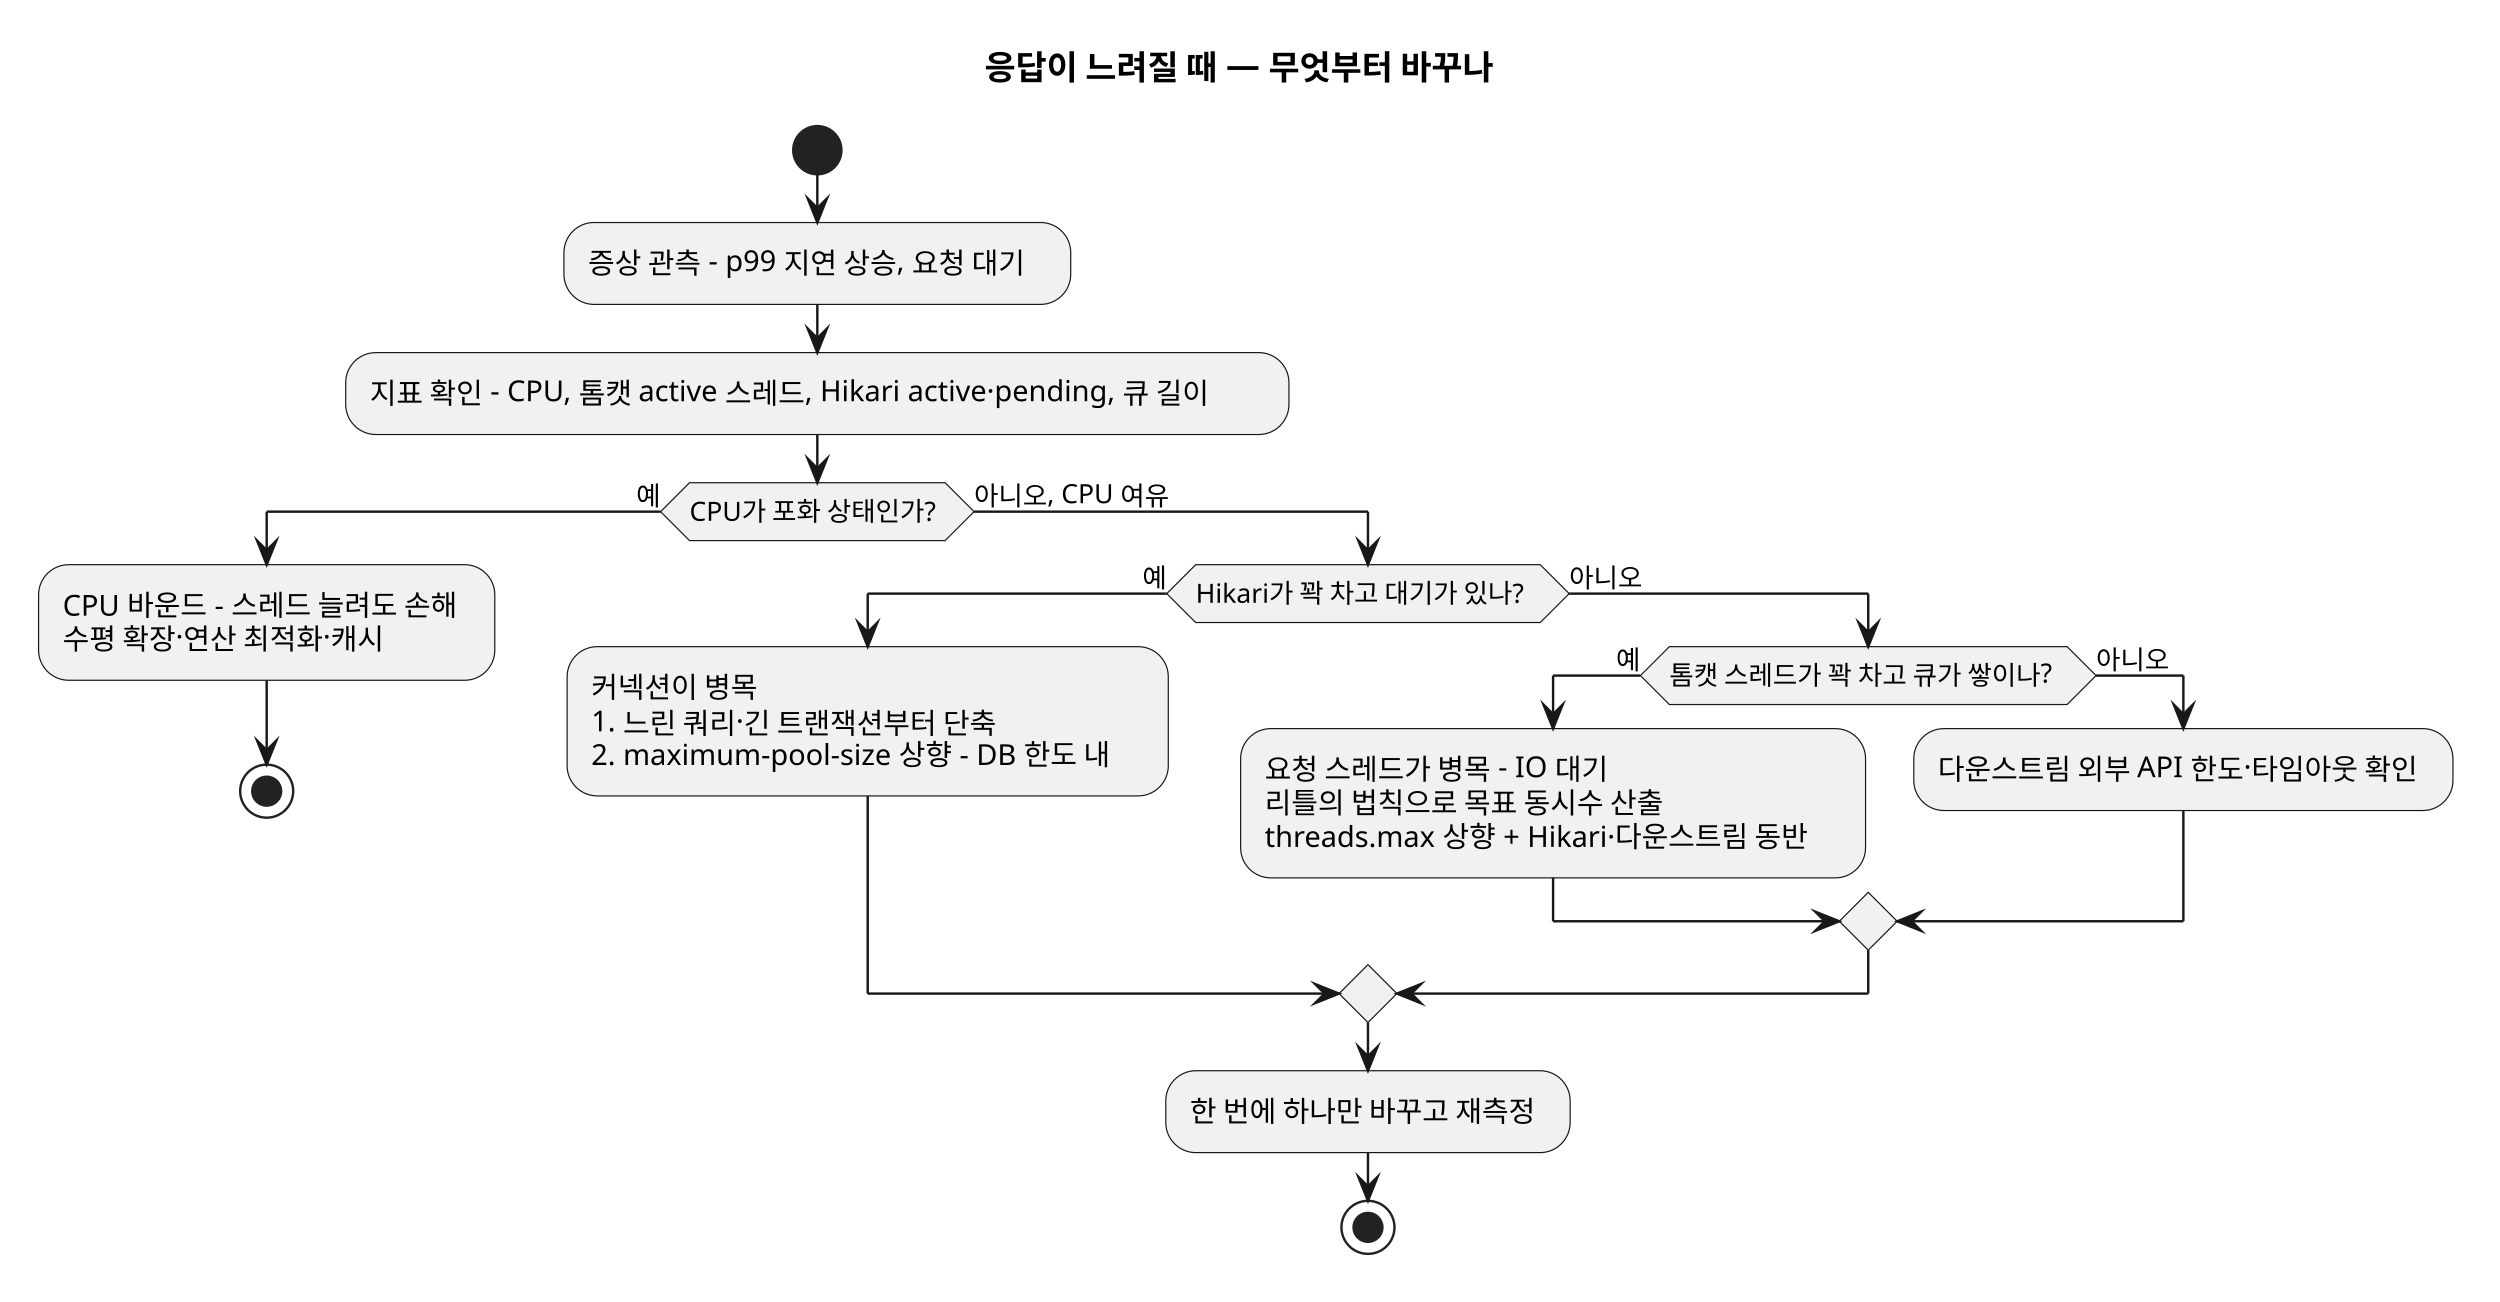
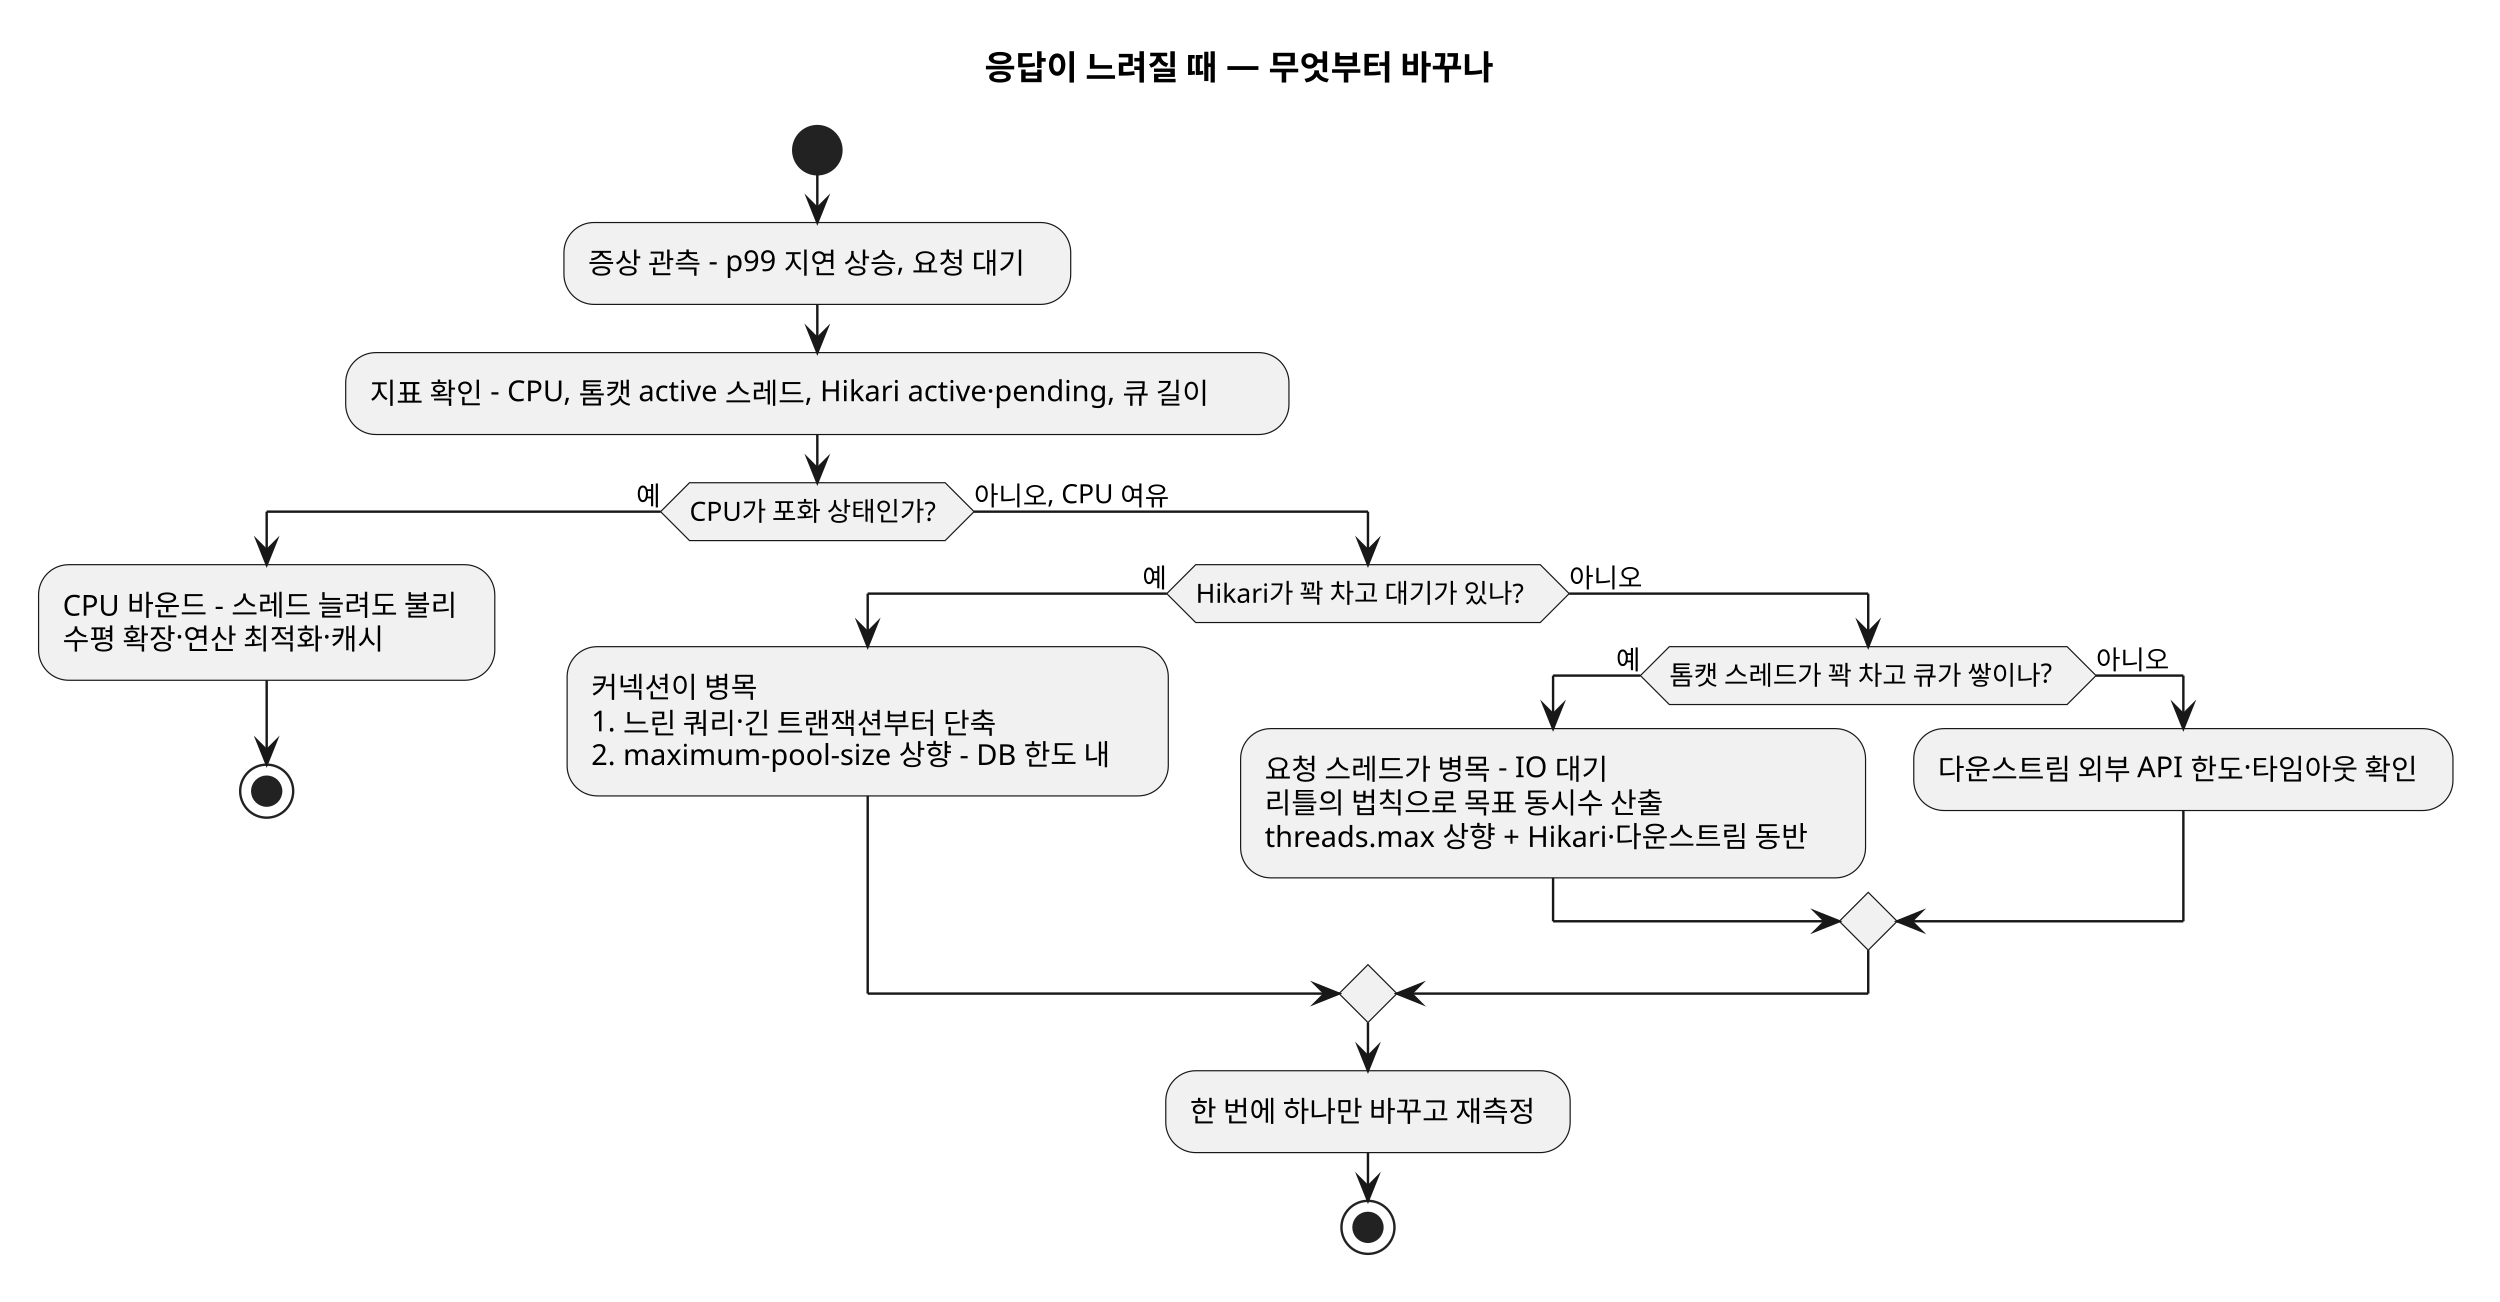
<svg xmlns="http://www.w3.org/2000/svg" contentStyleType="text/css" data-diagram-type="ACTIVITY" height="540px" preserveAspectRatio="none" style="width:1037px;height:540px;background:#FFFFFF;" version="1.1" viewBox="0 0 1037 540" width="1037px" zoomAndPan="magnify">
  <defs />
  <g>
    <g class="title" data-source-line="1">
      <text fill="#000000" font-family="sans-serif" font-size="14" font-weight="700" lengthAdjust="spacing" textLength="218.689" x="408.399" y="32.995">응답이 느려질 때 — 무엇부터 바꾸나</text>
    </g>
    <ellipse cx="339.026" cy="62.297" fill="#222222" rx="10" ry="10" style="stroke:#222222;stroke-width:1;" />
    <rect fill="#F1F1F1" height="33.969" rx="12.5" ry="12.5" style="stroke:#181818;stroke-width:0.5;" width="210.213" x="233.919" y="92.297" />
    <text fill="#000000" font-family="sans-serif" font-size="12" lengthAdjust="spacing" textLength="190.213" x="243.919" y="113.436">증상 관측 - p99 지연 상승, 요청 대기</text>
    <rect fill="#F1F1F1" height="33.969" rx="12.5" ry="12.5" style="stroke:#181818;stroke-width:0.5;" width="391.268" x="143.392" y="146.266" />
    <text fill="#000000" font-family="sans-serif" font-size="12" lengthAdjust="spacing" textLength="371.268" x="153.392" y="167.404">지표 확인 - CPU, 톰캣 active 스레드, Hikari active·pending, 큐 길이</text>
    <polygon fill="#F1F1F1" points="286.008,200.234,392.044,200.234,404.044,212.234,392.044,224.234,286.008,224.234,274.008,212.234,286.008,200.234" style="stroke:#181818;stroke-width:0.5;stroke-linejoin:miter;stroke-miterlimit:10;" />
    <text fill="#000000" font-family="sans-serif" font-size="11" lengthAdjust="spacing" textLength="106.036" x="286.008" y="216.042">CPU가 포화 상태인가?</text>
    <text fill="#000000" font-family="sans-serif" font-size="11" lengthAdjust="spacing" textLength="10.12" x="263.888" y="209.64">예</text>
    <text fill="#000000" font-family="sans-serif" font-size="11" lengthAdjust="spacing" textLength="83.455" x="404.044" y="209.64">아니오, CPU 여유</text>
    <rect fill="#F1F1F1" height="47.938" rx="12.5" ry="12.5" style="stroke:#181818;stroke-width:0.5;" width="189.242" x="16" y="234.234" />
-     <text fill="#000000" font-family="sans-serif" font-size="12" lengthAdjust="spacing" textLength="169.242" x="26" y="255.373">CPU 바운드 - 스레드 늘려도 손해</text>
+     <text fill="#000000" font-family="sans-serif" font-size="12" lengthAdjust="spacing" textLength="169.242" x="26" y="255.373">CPU 바운드 - 스레드 늘려도 불리</text>
    <text fill="#000000" font-family="sans-serif" font-size="12" lengthAdjust="spacing" textLength="136.699" x="26" y="269.342">수평 확장·연산 최적화·캐시</text>
    <ellipse cx="110.621" cy="328.172" fill="none" rx="11" ry="11" style="stroke:#222222;stroke-width:1;" />
    <ellipse cx="110.621" cy="328.172" fill="#222222" rx="6" ry="6" style="stroke:#222222;stroke-width:1;" />
    <polygon fill="#F1F1F1" points="495.971,234.234,638.892,234.234,650.892,246.234,638.892,258.234,495.971,258.234,483.971,246.234,495.971,234.234" style="stroke:#181818;stroke-width:0.5;stroke-linejoin:miter;stroke-miterlimit:10;" />
    <text fill="#000000" font-family="sans-serif" font-size="11" lengthAdjust="spacing" textLength="142.921" x="495.971" y="250.042">Hikari가 꽉 차고 대기가 있나?</text>
    <text fill="#000000" font-family="sans-serif" font-size="11" lengthAdjust="spacing" textLength="10.12" x="473.851" y="243.64">예</text>
    <text fill="#000000" font-family="sans-serif" font-size="11" lengthAdjust="spacing" textLength="30.36" x="650.892" y="243.64">아니오</text>
    <rect fill="#F1F1F1" height="61.906" rx="12.5" ry="12.5" style="stroke:#181818;stroke-width:0.5;" width="249.364" x="235.242" y="268.234" />
    <text fill="#000000" font-family="sans-serif" font-size="12" lengthAdjust="spacing" textLength="70.055" x="245.242" y="289.373">커넥션이 병목</text>
    <text fill="#000000" font-family="sans-serif" font-size="12" lengthAdjust="spacing" textLength="174.043" x="245.242" y="303.342">1. 느린 쿼리·긴 트랜잭션부터 단축</text>
    <text fill="#000000" font-family="sans-serif" font-size="12" lengthAdjust="spacing" textLength="229.364" x="245.242" y="317.31">2. maximum-pool-size 상향 - DB 한도 내</text>
    <polygon fill="#F1F1F1" points="692.439,268.234,857.439,268.234,869.439,280.234,857.439,292.234,692.439,292.234,680.439,280.234,692.439,268.234" style="stroke:#181818;stroke-width:0.5;stroke-linejoin:miter;stroke-miterlimit:10;" />
    <text fill="#000000" font-family="sans-serif" font-size="11" lengthAdjust="spacing" textLength="165" x="692.439" y="284.043">톰캣 스레드가 꽉 차고 큐가 쌓이나?</text>
    <text fill="#000000" font-family="sans-serif" font-size="11" lengthAdjust="spacing" textLength="10.12" x="670.319" y="277.64">예</text>
    <text fill="#000000" font-family="sans-serif" font-size="11" lengthAdjust="spacing" textLength="30.36" x="869.439" y="277.64">아니오</text>
    <rect fill="#F1F1F1" height="61.906" rx="12.5" ry="12.5" style="stroke:#181818;stroke-width:0.5;" width="259.224" x="514.606" y="302.234" />
    <text fill="#000000" font-family="sans-serif" font-size="12" lengthAdjust="spacing" textLength="146.788" x="524.606" y="323.373">요청 스레드가 병목 - IO 대기</text>
    <text fill="#000000" font-family="sans-serif" font-size="12" lengthAdjust="spacing" textLength="169.819" x="524.606" y="337.342">리틀의 법칙으로 목표 동시수 산출</text>
    <text fill="#000000" font-family="sans-serif" font-size="12" lengthAdjust="spacing" textLength="239.224" x="524.606" y="351.31">threads.max 상향 + Hikari·다운스트림 동반</text>
    <rect fill="#F1F1F1" height="33.969" rx="12.5" ry="12.5" style="stroke:#181818;stroke-width:0.5;" width="223.658" x="793.83" y="302.234" />
    <text fill="#000000" font-family="sans-serif" font-size="12" lengthAdjust="spacing" textLength="203.658" x="803.83" y="323.373">다운스트림 외부 API 한도·타임아웃 확인</text>
    <polygon fill="#F1F1F1" points="774.939,370.141,786.939,382.141,774.939,394.141,762.939,382.141,774.939,370.141" style="stroke:#181818;stroke-width:0.5;stroke-linejoin:miter;stroke-miterlimit:10;" />
    <polygon fill="#F1F1F1" points="567.431,400.141,579.431,412.141,567.431,424.141,555.431,412.141,567.431,400.141" style="stroke:#181818;stroke-width:0.5;stroke-linejoin:miter;stroke-miterlimit:10;" />
    <rect fill="#F1F1F1" height="33.969" rx="12.5" ry="12.5" style="stroke:#181818;stroke-width:0.5;" width="167.739" x="483.562" y="444.141" />
    <text fill="#000000" font-family="sans-serif" font-size="12" lengthAdjust="spacing" textLength="147.739" x="493.562" y="465.279">한 번에 하나만 바꾸고 재측정</text>
    <ellipse cx="567.431" cy="509.109" fill="none" rx="11" ry="11" style="stroke:#222222;stroke-width:1;" />
    <ellipse cx="567.431" cy="509.109" fill="#222222" rx="6" ry="6" style="stroke:#222222;stroke-width:1;" />
    <line style="stroke:#181818;stroke-width:1;" x1="339.026" x2="339.026" y1="72.297" y2="92.297" />
    <polygon fill="#181818" points="335.026,82.297,339.026,92.297,343.026,82.297,339.026,86.297" style="stroke:#181818;stroke-width:1;stroke-linejoin:miter;stroke-miterlimit:10;" />
    <line style="stroke:#181818;stroke-width:1;" x1="339.026" x2="339.026" y1="126.266" y2="146.266" />
    <polygon fill="#181818" points="335.026,136.266,339.026,146.266,343.026,136.266,339.026,140.266" style="stroke:#181818;stroke-width:1;stroke-linejoin:miter;stroke-miterlimit:10;" />
    <line style="stroke:#181818;stroke-width:1;" x1="110.621" x2="110.621" y1="282.172" y2="317.172" />
    <polygon fill="#181818" points="106.621,307.172,110.621,317.172,114.621,307.172,110.621,311.172" style="stroke:#181818;stroke-width:1;stroke-linejoin:miter;stroke-miterlimit:10;" />
    <line style="stroke:#181818;stroke-width:1;" x1="680.439" x2="644.218" y1="280.234" y2="280.234" />
    <line style="stroke:#181818;stroke-width:1;" x1="644.218" x2="644.218" y1="280.234" y2="302.234" />
    <polygon fill="#181818" points="640.218,292.234,644.218,302.234,648.218,292.234,644.218,296.234" style="stroke:#181818;stroke-width:1;stroke-linejoin:miter;stroke-miterlimit:10;" />
    <line style="stroke:#181818;stroke-width:1;" x1="869.439" x2="905.659" y1="280.234" y2="280.234" />
    <line style="stroke:#181818;stroke-width:1;" x1="905.659" x2="905.659" y1="280.234" y2="302.234" />
    <polygon fill="#181818" points="901.659,292.234,905.659,302.234,909.659,292.234,905.659,296.234" style="stroke:#181818;stroke-width:1;stroke-linejoin:miter;stroke-miterlimit:10;" />
    <line style="stroke:#181818;stroke-width:1;" x1="644.218" x2="644.218" y1="364.141" y2="382.141" />
    <line style="stroke:#181818;stroke-width:1;" x1="644.218" x2="762.939" y1="382.141" y2="382.141" />
    <polygon fill="#181818" points="752.939,378.141,762.939,382.141,752.939,386.141,756.939,382.141" style="stroke:#181818;stroke-width:1;stroke-linejoin:miter;stroke-miterlimit:10;" />
    <line style="stroke:#181818;stroke-width:1;" x1="905.659" x2="905.659" y1="336.203" y2="382.141" />
    <line style="stroke:#181818;stroke-width:1;" x1="905.659" x2="786.939" y1="382.141" y2="382.141" />
    <polygon fill="#181818" points="796.939,378.141,786.939,382.141,796.939,386.141,792.939,382.141" style="stroke:#181818;stroke-width:1;stroke-linejoin:miter;stroke-miterlimit:10;" />
    <line style="stroke:#181818;stroke-width:1;" x1="483.971" x2="359.924" y1="246.234" y2="246.234" />
    <line style="stroke:#181818;stroke-width:1;" x1="359.924" x2="359.924" y1="246.234" y2="268.234" />
    <polygon fill="#181818" points="355.924,258.234,359.924,268.234,363.924,258.234,359.924,262.234" style="stroke:#181818;stroke-width:1;stroke-linejoin:miter;stroke-miterlimit:10;" />
    <line style="stroke:#181818;stroke-width:1;" x1="650.892" x2="774.939" y1="246.234" y2="246.234" />
    <line style="stroke:#181818;stroke-width:1;" x1="774.939" x2="774.939" y1="246.234" y2="268.234" />
    <polygon fill="#181818" points="770.939,258.234,774.939,268.234,778.939,258.234,774.939,262.234" style="stroke:#181818;stroke-width:1;stroke-linejoin:miter;stroke-miterlimit:10;" />
    <line style="stroke:#181818;stroke-width:1;" x1="359.924" x2="359.924" y1="330.141" y2="412.141" />
    <line style="stroke:#181818;stroke-width:1;" x1="359.924" x2="555.431" y1="412.141" y2="412.141" />
    <polygon fill="#181818" points="545.431,408.141,555.431,412.141,545.431,416.141,549.431,412.141" style="stroke:#181818;stroke-width:1;stroke-linejoin:miter;stroke-miterlimit:10;" />
    <line style="stroke:#181818;stroke-width:1;" x1="774.939" x2="774.939" y1="394.141" y2="412.141" />
    <line style="stroke:#181818;stroke-width:1;" x1="774.939" x2="579.431" y1="412.141" y2="412.141" />
    <polygon fill="#181818" points="589.431,408.141,579.431,412.141,589.431,416.141,585.431,412.141" style="stroke:#181818;stroke-width:1;stroke-linejoin:miter;stroke-miterlimit:10;" />
    <line style="stroke:#181818;stroke-width:1;" x1="567.431" x2="567.431" y1="424.141" y2="444.141" />
    <polygon fill="#181818" points="563.431,434.141,567.431,444.141,571.431,434.141,567.431,438.141" style="stroke:#181818;stroke-width:1;stroke-linejoin:miter;stroke-miterlimit:10;" />
    <line style="stroke:#181818;stroke-width:1;" x1="567.431" x2="567.431" y1="478.109" y2="498.109" />
    <polygon fill="#181818" points="563.431,488.109,567.431,498.109,571.431,488.109,567.431,492.109" style="stroke:#181818;stroke-width:1;stroke-linejoin:miter;stroke-miterlimit:10;" />
    <line style="stroke:#181818;stroke-width:1;" x1="274.008" x2="110.621" y1="212.234" y2="212.234" />
    <line style="stroke:#181818;stroke-width:1;" x1="110.621" x2="110.621" y1="212.234" y2="234.234" />
    <polygon fill="#181818" points="106.621,224.234,110.621,234.234,114.621,224.234,110.621,228.234" style="stroke:#181818;stroke-width:1;stroke-linejoin:miter;stroke-miterlimit:10;" />
    <line style="stroke:#181818;stroke-width:1;" x1="404.044" x2="567.431" y1="212.234" y2="212.234" />
    <line style="stroke:#181818;stroke-width:1;" x1="567.431" x2="567.431" y1="212.234" y2="234.234" />
    <polygon fill="#181818" points="563.431,224.234,567.431,234.234,571.431,224.234,567.431,228.234" style="stroke:#181818;stroke-width:1;stroke-linejoin:miter;stroke-miterlimit:10;" />
    <line style="stroke:#181818;stroke-width:1;" x1="339.026" x2="339.026" y1="180.234" y2="200.234" />
    <polygon fill="#181818" points="335.026,190.234,339.026,200.234,343.026,190.234,339.026,194.234" style="stroke:#181818;stroke-width:1;stroke-linejoin:miter;stroke-miterlimit:10;" />
  </g>
</svg>
